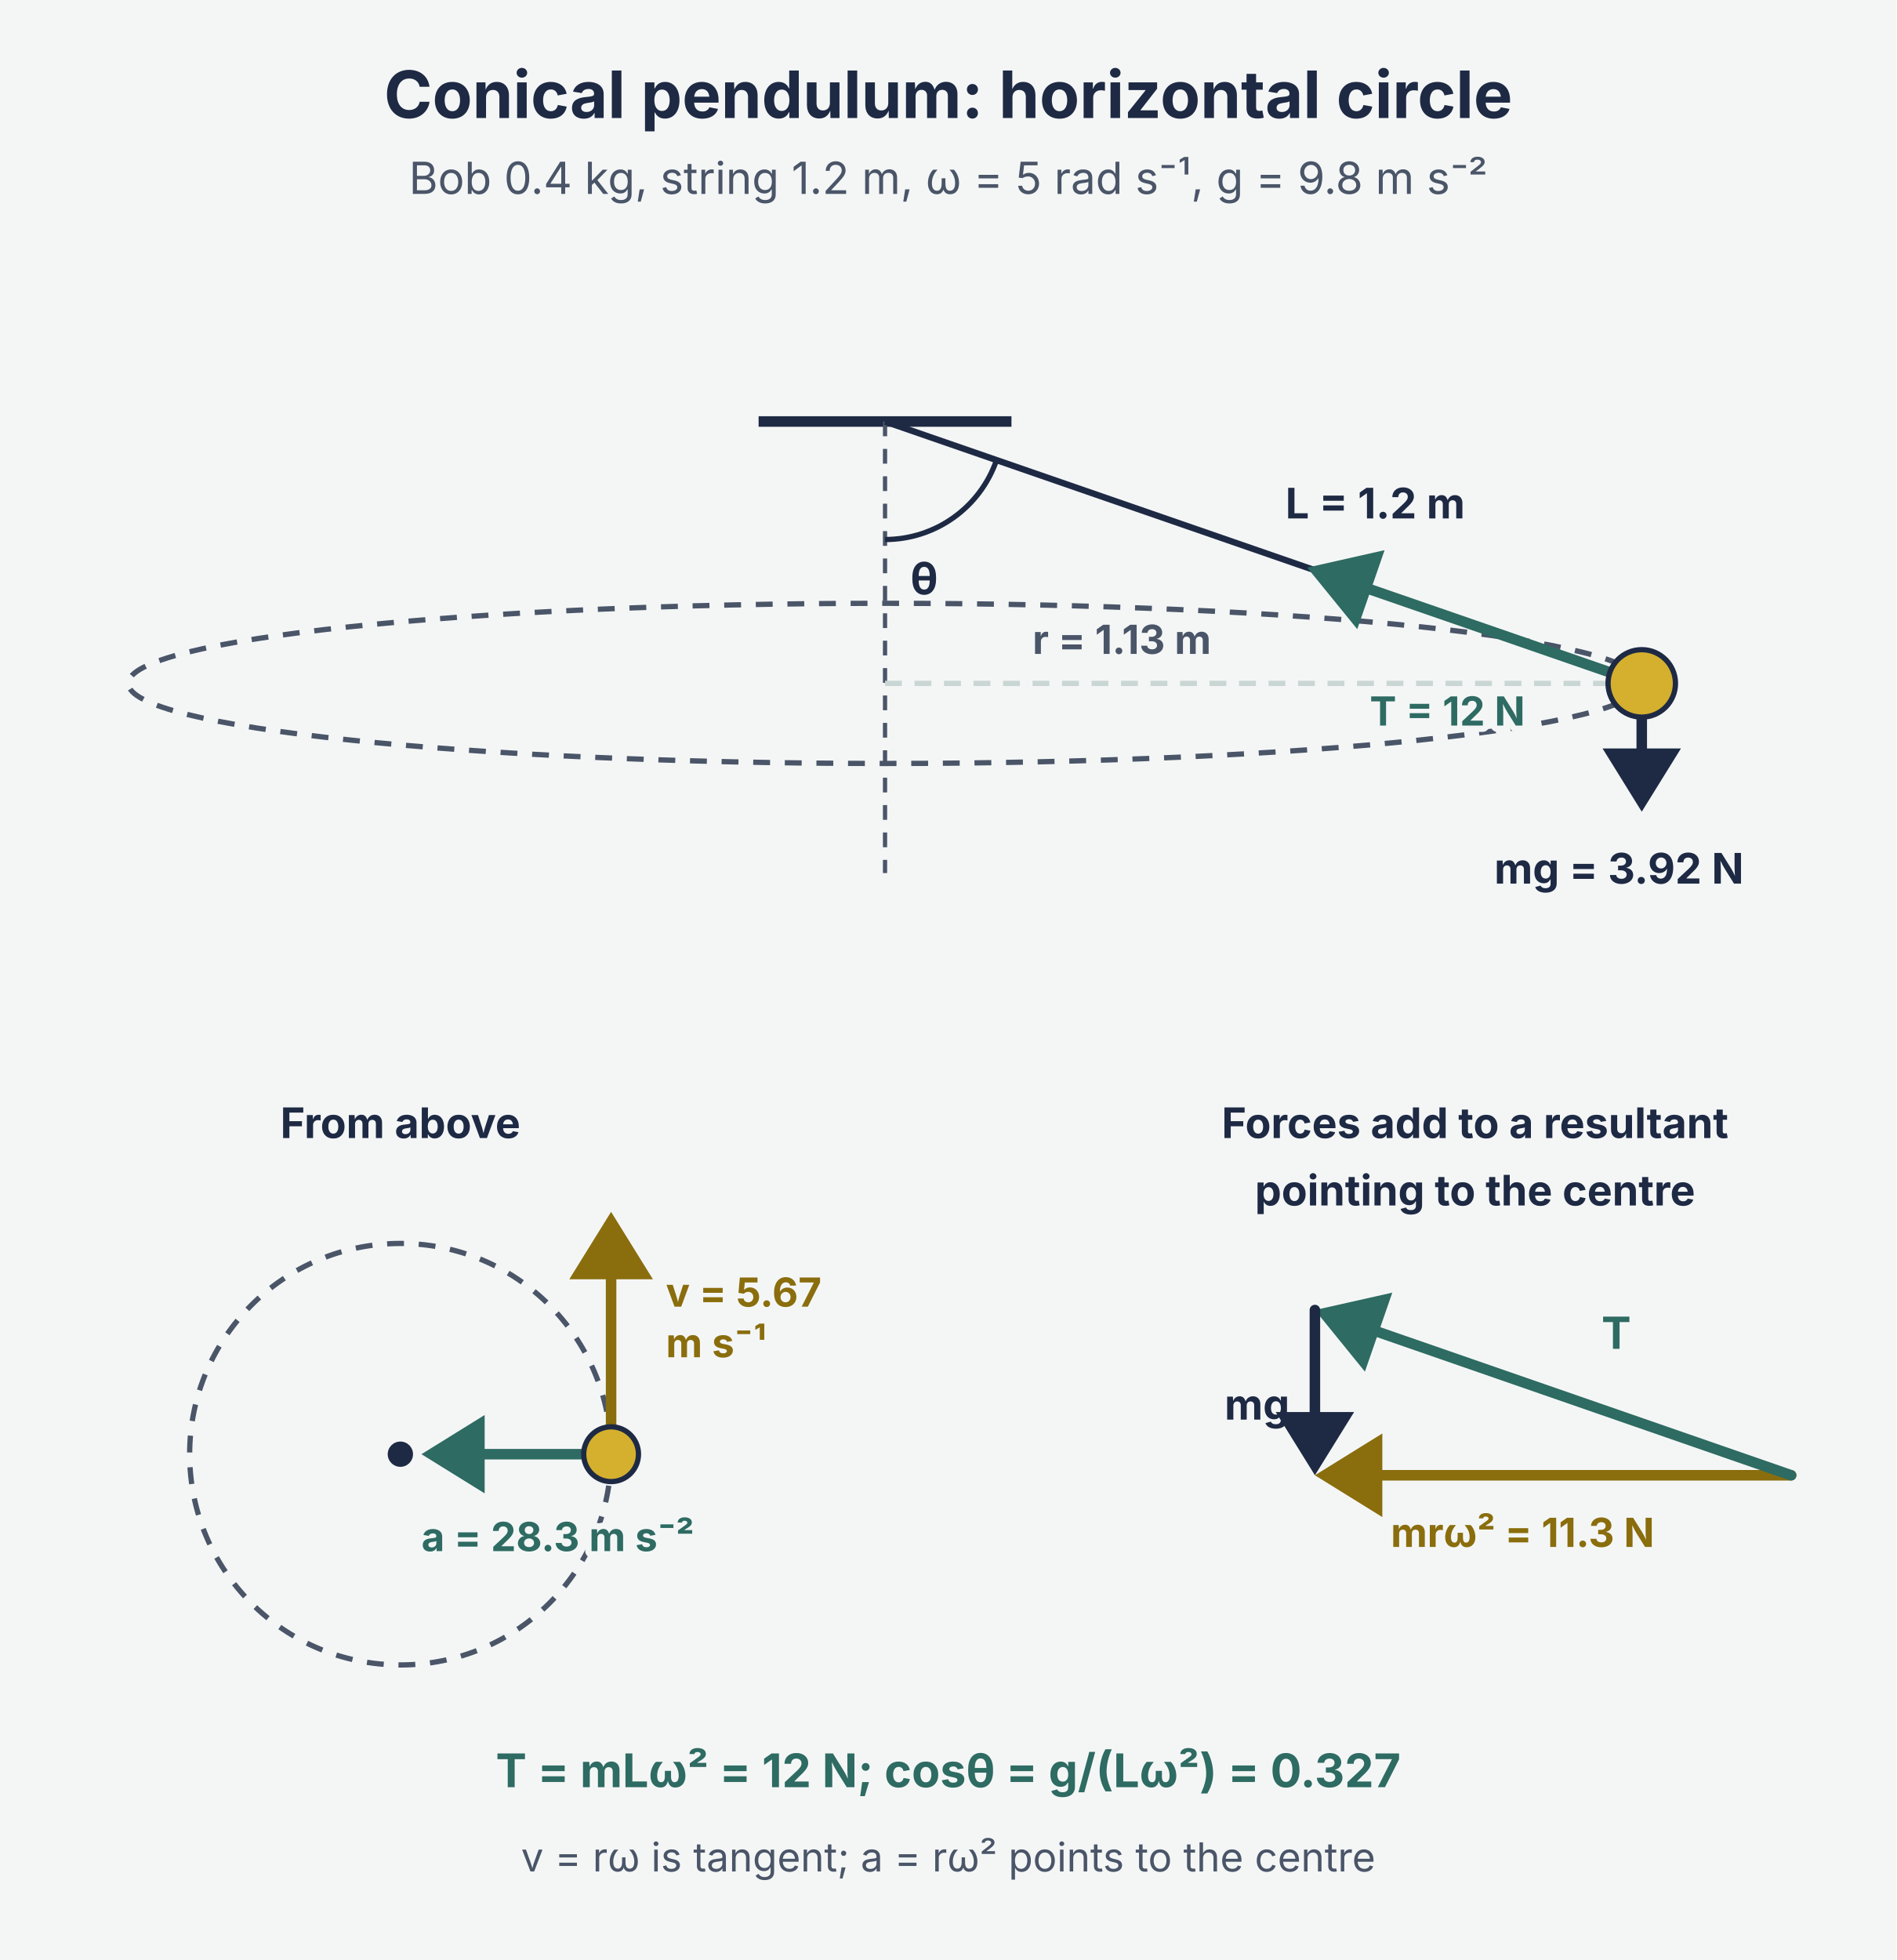
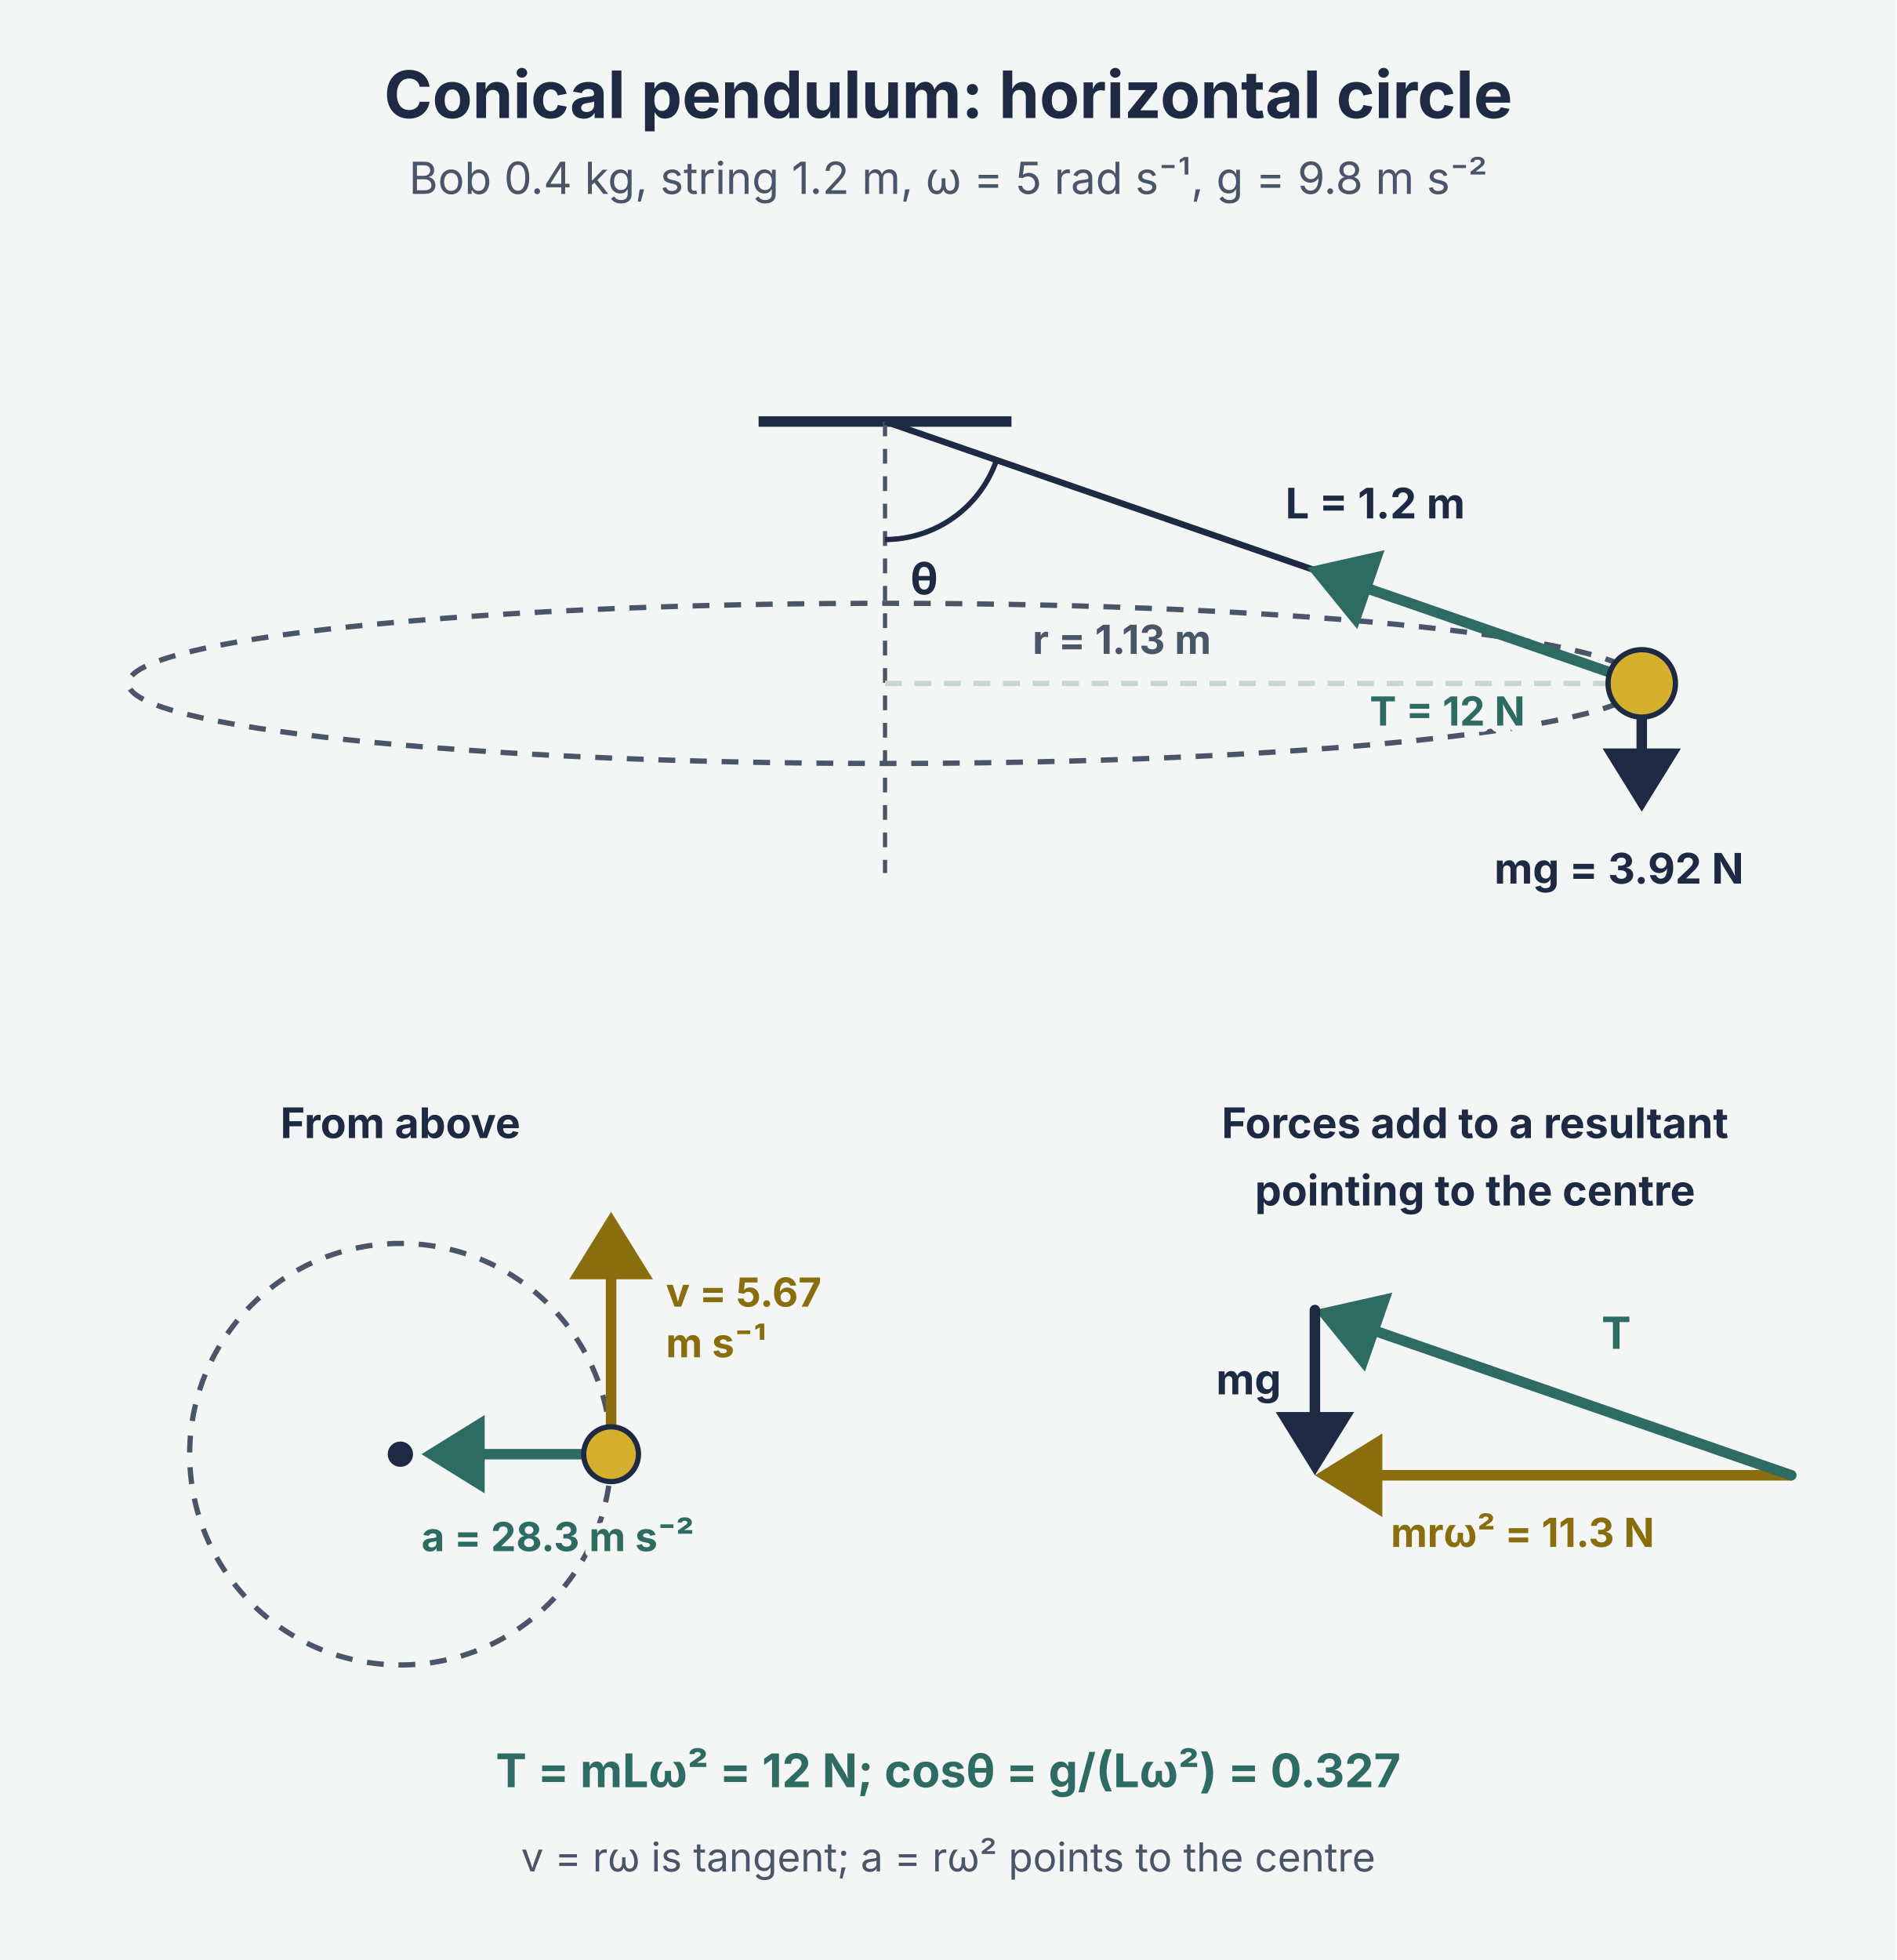
<svg xmlns="http://www.w3.org/2000/svg" viewBox="0 0 900 930" width="900" height="930" font-family="Inter, 'DejaVu Sans', Arial, sans-serif">
  <defs>
    <marker id="ah" viewBox="0 0 10 10" refX="8" refY="5" markerUnits="userSpaceOnUse" markerWidth="18" markerHeight="18" orient="auto-start-reverse">
      <path d="M0,0 L10,5 L0,10 z" fill="#1e2a44" />
    </marker>
    <marker id="ahT" viewBox="0 0 10 10" refX="8" refY="5" markerUnits="userSpaceOnUse" markerWidth="18" markerHeight="18" orient="auto-start-reverse">
      <path d="M0,0 L10,5 L0,10 z" fill="#2e6b62" />
    </marker>
    <marker id="ahR" viewBox="0 0 10 10" refX="8" refY="5" markerUnits="userSpaceOnUse" markerWidth="18" markerHeight="18" orient="auto-start-reverse">
      <path d="M0,0 L10,5 L0,10 z" fill="#b5602e" />
    </marker>
    <marker id="ahO" viewBox="0 0 10 10" refX="8" refY="5" markerUnits="userSpaceOnUse" markerWidth="18" markerHeight="18" orient="auto-start-reverse">
      <path d="M0,0 L10,5 L0,10 z" fill="#8a6d0d" />
    </marker>
  </defs>
  <rect width="900" height="930" fill="#f4f6f6" />
  <text x="450" y="56" text-anchor="middle" font-size="31" font-weight="700" fill="#1e2a44">Conical pendulum: horizontal circle</text>
  <text x="450" y="92" text-anchor="middle" font-size="21" fill="#4a5568">Bob 0.4 kg, string 1.2 m, ω = 5 rad s⁻¹, g = 9.8 m s⁻²</text>
  <line x1="360" y1="200" x2="480" y2="200" stroke="#1e2a44" stroke-width="5" />
  <ellipse cx="420" cy="324.26" rx="359.109" ry="38" fill="none" stroke="#4a5568" stroke-width="2.5" stroke-dasharray="8 7" />
  <line x1="420" y1="200" x2="420" y2="414.26" stroke="#4a5568" stroke-width="2" stroke-dasharray="7 6" />
  <line x1="420" y1="324.26" x2="779.109" y2="324.26" stroke="#c9d6d4" stroke-width="2.5" stroke-dasharray="8 6" />
  <line x1="420" y1="200" x2="779.109" y2="324.26" stroke="#1e2a44" stroke-width="3" />
  <path d="M472.921 218.312 A56 56 0 0 1 420 256" fill="none" stroke="#1e2a44" stroke-width="2.5" />
  <text x="432" y="282" font-size="21" font-weight="700" fill="#1e2a44" text-anchor="start">θ</text>
  <line x1="779.109" y1="324.26" x2="650.586" y2="279.788" stroke="#2e6b62" stroke-width="5" stroke-linecap="round" />
  <polygon points="620.345,269.324 657.074,261.039 644.098,298.537" fill="#2e6b62" />
  <line x1="779.109" y1="324.26" x2="779.109" y2="355.14" stroke="#1e2a44" stroke-width="5" stroke-linecap="round" />
  <polygon points="779.109,385.14 760.509,355.14 797.709,355.14" fill="#1e2a44" />
  <circle cx="779.109" cy="324.26" r="16" fill="#d4b02e" stroke="#1e2a44" stroke-width="2.5" />
  <text paint-order="stroke" stroke="#f4f6f6" stroke-width="6" stroke-linejoin="round" x="610" y="246" font-size="20" font-weight="700" fill="#1e2a44" text-anchor="start">L = 1.2 m</text>
  <text paint-order="stroke" stroke="#f4f6f6" stroke-width="6" stroke-linejoin="round" x="490" y="310.26" font-size="19" font-weight="700" fill="#4a5568" text-anchor="start">r = 1.13 m</text>
  <text paint-order="stroke" stroke="#f4f6f6" stroke-width="6" stroke-linejoin="round" x="650" y="344.26" font-size="19" font-weight="700" fill="#2e6b62" text-anchor="start">T = 12 N</text>
  <text paint-order="stroke" stroke="#f4f6f6" stroke-width="6" stroke-linejoin="round" x="709.109" y="419.26" font-size="20" font-weight="700" fill="#1e2a44" text-anchor="start">mg = 3.92 N</text>
  <text x="190" y="540" font-size="20" font-weight="700" fill="#1e2a44" text-anchor="middle">From above</text>
  <circle cx="190" cy="690" r="100" fill="none" stroke="#4a5568" stroke-width="2.5" stroke-dasharray="8 7" />
  <circle cx="190" cy="690" r="6" fill="#1e2a44" />
  <line x1="290" y1="690" x2="290" y2="607" stroke="#8a6d0d" stroke-width="5" stroke-linecap="round" />
  <polygon points="290,575 309.84,607 270.16,607" fill="#8a6d0d" />
  <line x1="290" y1="690" x2="230" y2="690" stroke="#2e6b62" stroke-width="5" stroke-linecap="round" />
  <polygon points="200,690 230,671.4 230,708.6" fill="#2e6b62" />
  <circle cx="290" cy="690" r="13" fill="#d4b02e" stroke="#1e2a44" stroke-width="2.5" />
  <text x="316" y="620" font-size="19" font-weight="700" fill="#8a6d0d" text-anchor="start">v = 5.67</text>
  <text x="316" y="644" font-size="19" font-weight="700" fill="#8a6d0d" text-anchor="start">m s⁻¹</text>
  <text paint-order="stroke" stroke="#f4f6f6" stroke-width="6" stroke-linejoin="round" x="200" y="736" font-size="19" font-weight="700" fill="#2e6b62" text-anchor="start">a = 28.3 m s⁻²</text>
  <text x="700" y="540" font-size="20" font-weight="700" fill="#1e2a44" text-anchor="middle">Forces add to a resultant</text>
  <text x="700" y="572" font-size="20" font-weight="700" fill="#1e2a44" text-anchor="middle">pointing to the centre</text>
  <line x1="850" y1="700" x2="656" y2="700" stroke="#8a6d0d" stroke-width="5" stroke-linecap="round" />
  <polygon points="624,700 656,680.16 656,719.84" fill="#8a6d0d" />
  <line x1="850" y1="700" x2="654.233" y2="632.088" stroke="#2e6b62" stroke-width="5" stroke-linecap="round" />
  <polygon points="624,621.6 660.735,613.344 647.73,650.832" fill="#2e6b62" />
  <line x1="624" y1="621.6" x2="624" y2="670" stroke="#1e2a44" stroke-width="5" stroke-linecap="round" />
  <polygon points="624,700 605.4,670 642.6,670" fill="#1e2a44" />
  <text x="760" y="640" font-size="21" font-weight="700" fill="#2e6b62" text-anchor="start">T</text>
-   <text x="612" y="673.6" font-size="20" font-weight="700" fill="#1e2a44" text-anchor="end">mg</text>
+   <text x="608" y="661.6" font-size="20" font-weight="700" fill="#1e2a44" text-anchor="end">mg</text>
  <text paint-order="stroke" stroke="#f4f6f6" stroke-width="6" stroke-linejoin="round" x="660" y="734" font-size="19" font-weight="700" fill="#8a6d0d" text-anchor="start">mrω² = 11.3 N</text>
  <text x="450" y="848" font-size="22" font-weight="700" fill="#2e6b62" text-anchor="middle">T = mLω² = 12 N; cosθ = g/(Lω²) = 0.327</text>
  <text x="450" y="888" font-size="19" font-weight="400" fill="#4a5568" text-anchor="middle">v = rω is tangent; a = rω² points to the centre</text>
</svg>
